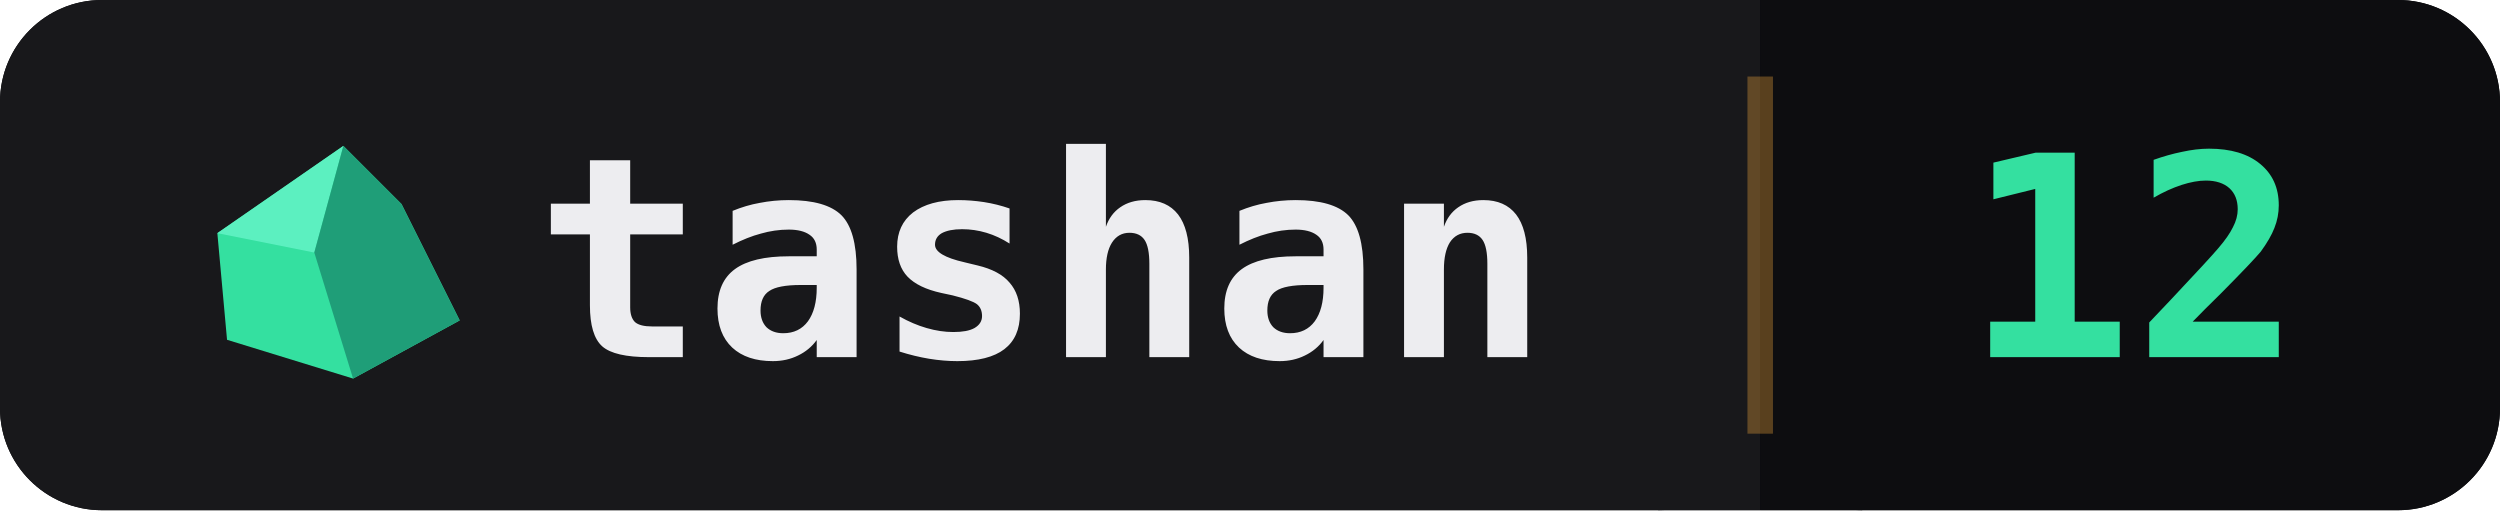
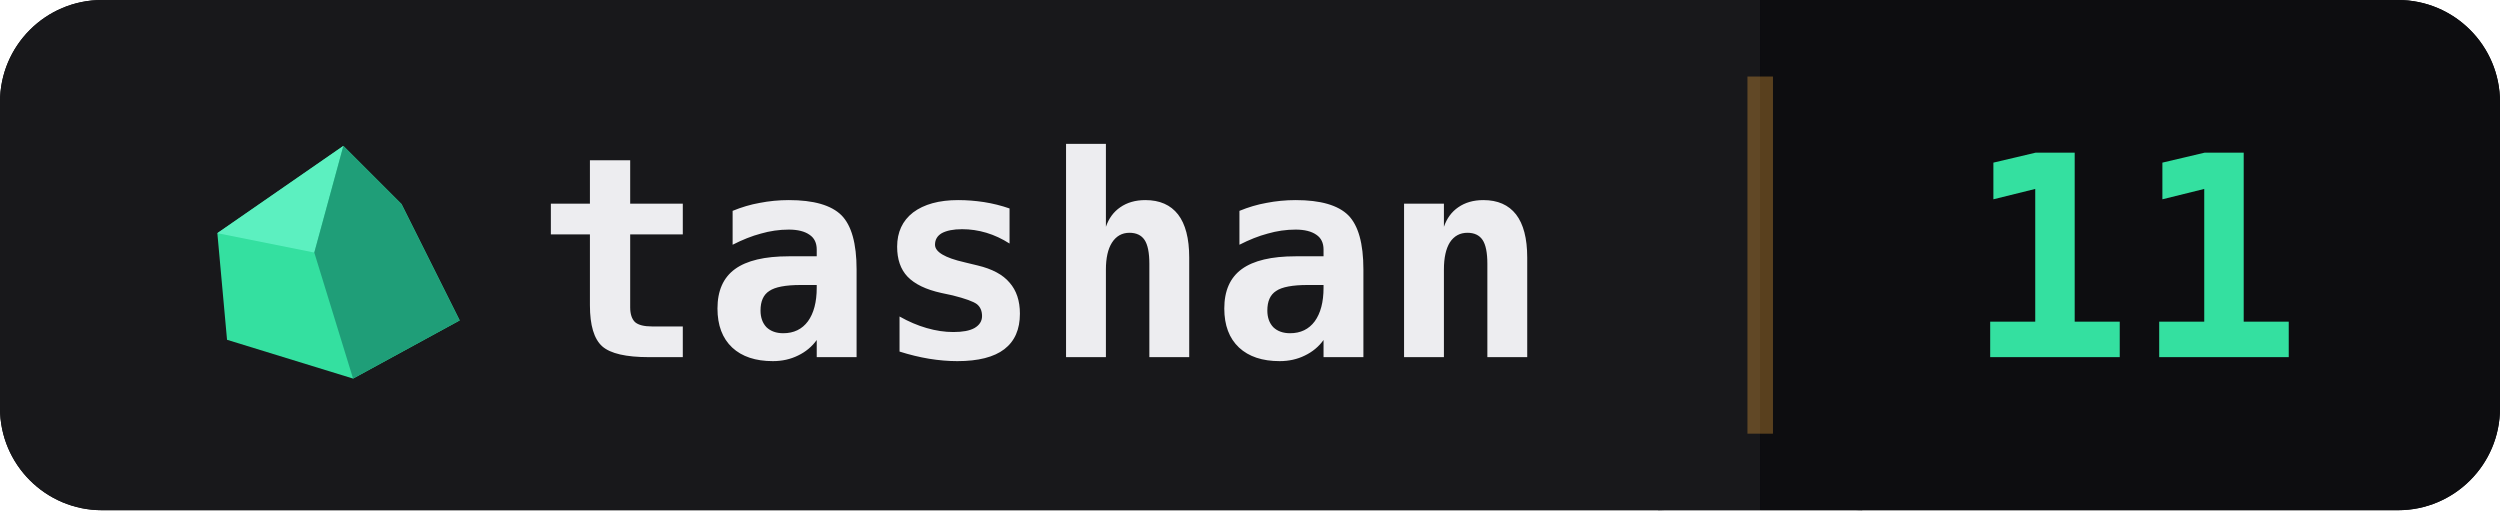
- <svg xmlns="http://www.w3.org/2000/svg" width="98" height="20" role="img" aria-label="tashan: 12 ">
+ <svg xmlns="http://www.w3.org/2000/svg" width="98" height="20" role="img" aria-label="tashan: 11 ">
  <rect width="98" height="20" rx="4" fill="#09090b" />
  <rect width="69" height="20" rx="4" fill="#18181b" />
  <rect x="65" width="4" height="20" fill="#18181b" />
  <rect x="69" width="29" height="20" rx="4" fill="#0d0d10" />
  <rect x="69" width="4" height="20" fill="#0d0d10" />
  <line x1="69" y1="3" x2="69" y2="17" stroke="rgba(233,162,59,.35)" />
  <g transform="translate(7,4.2) scale(0.38)">
    <path d="M17 4 L23 10 L29 22 L18 28 L5 24 L4 13 Z" fill="#34e0a0" />
    <path d="M17 4 L4 13 L14 15 Z" fill="#5cf0c0" />
    <path d="M17 4 L23 10 L29 22 L18 28 L14 15 Z" fill="#1f9e78" />
  </g>
  <text x="21" y="14" font-family="ui-monospace,SFMono-Regular,Menlo,Consolas,monospace" font-size="11" font-weight="600">
    <tspan fill="#ededf0">tashan</tspan>
  </text>
  <text x="77" y="14" font-family="ui-monospace,SFMono-Regular,Menlo,Consolas,monospace" font-size="11" font-weight="600">
-     <tspan fill="#34e0a0">12</tspan>
+     <tspan fill="#34e0a0">11</tspan>
  </text>
</svg>
